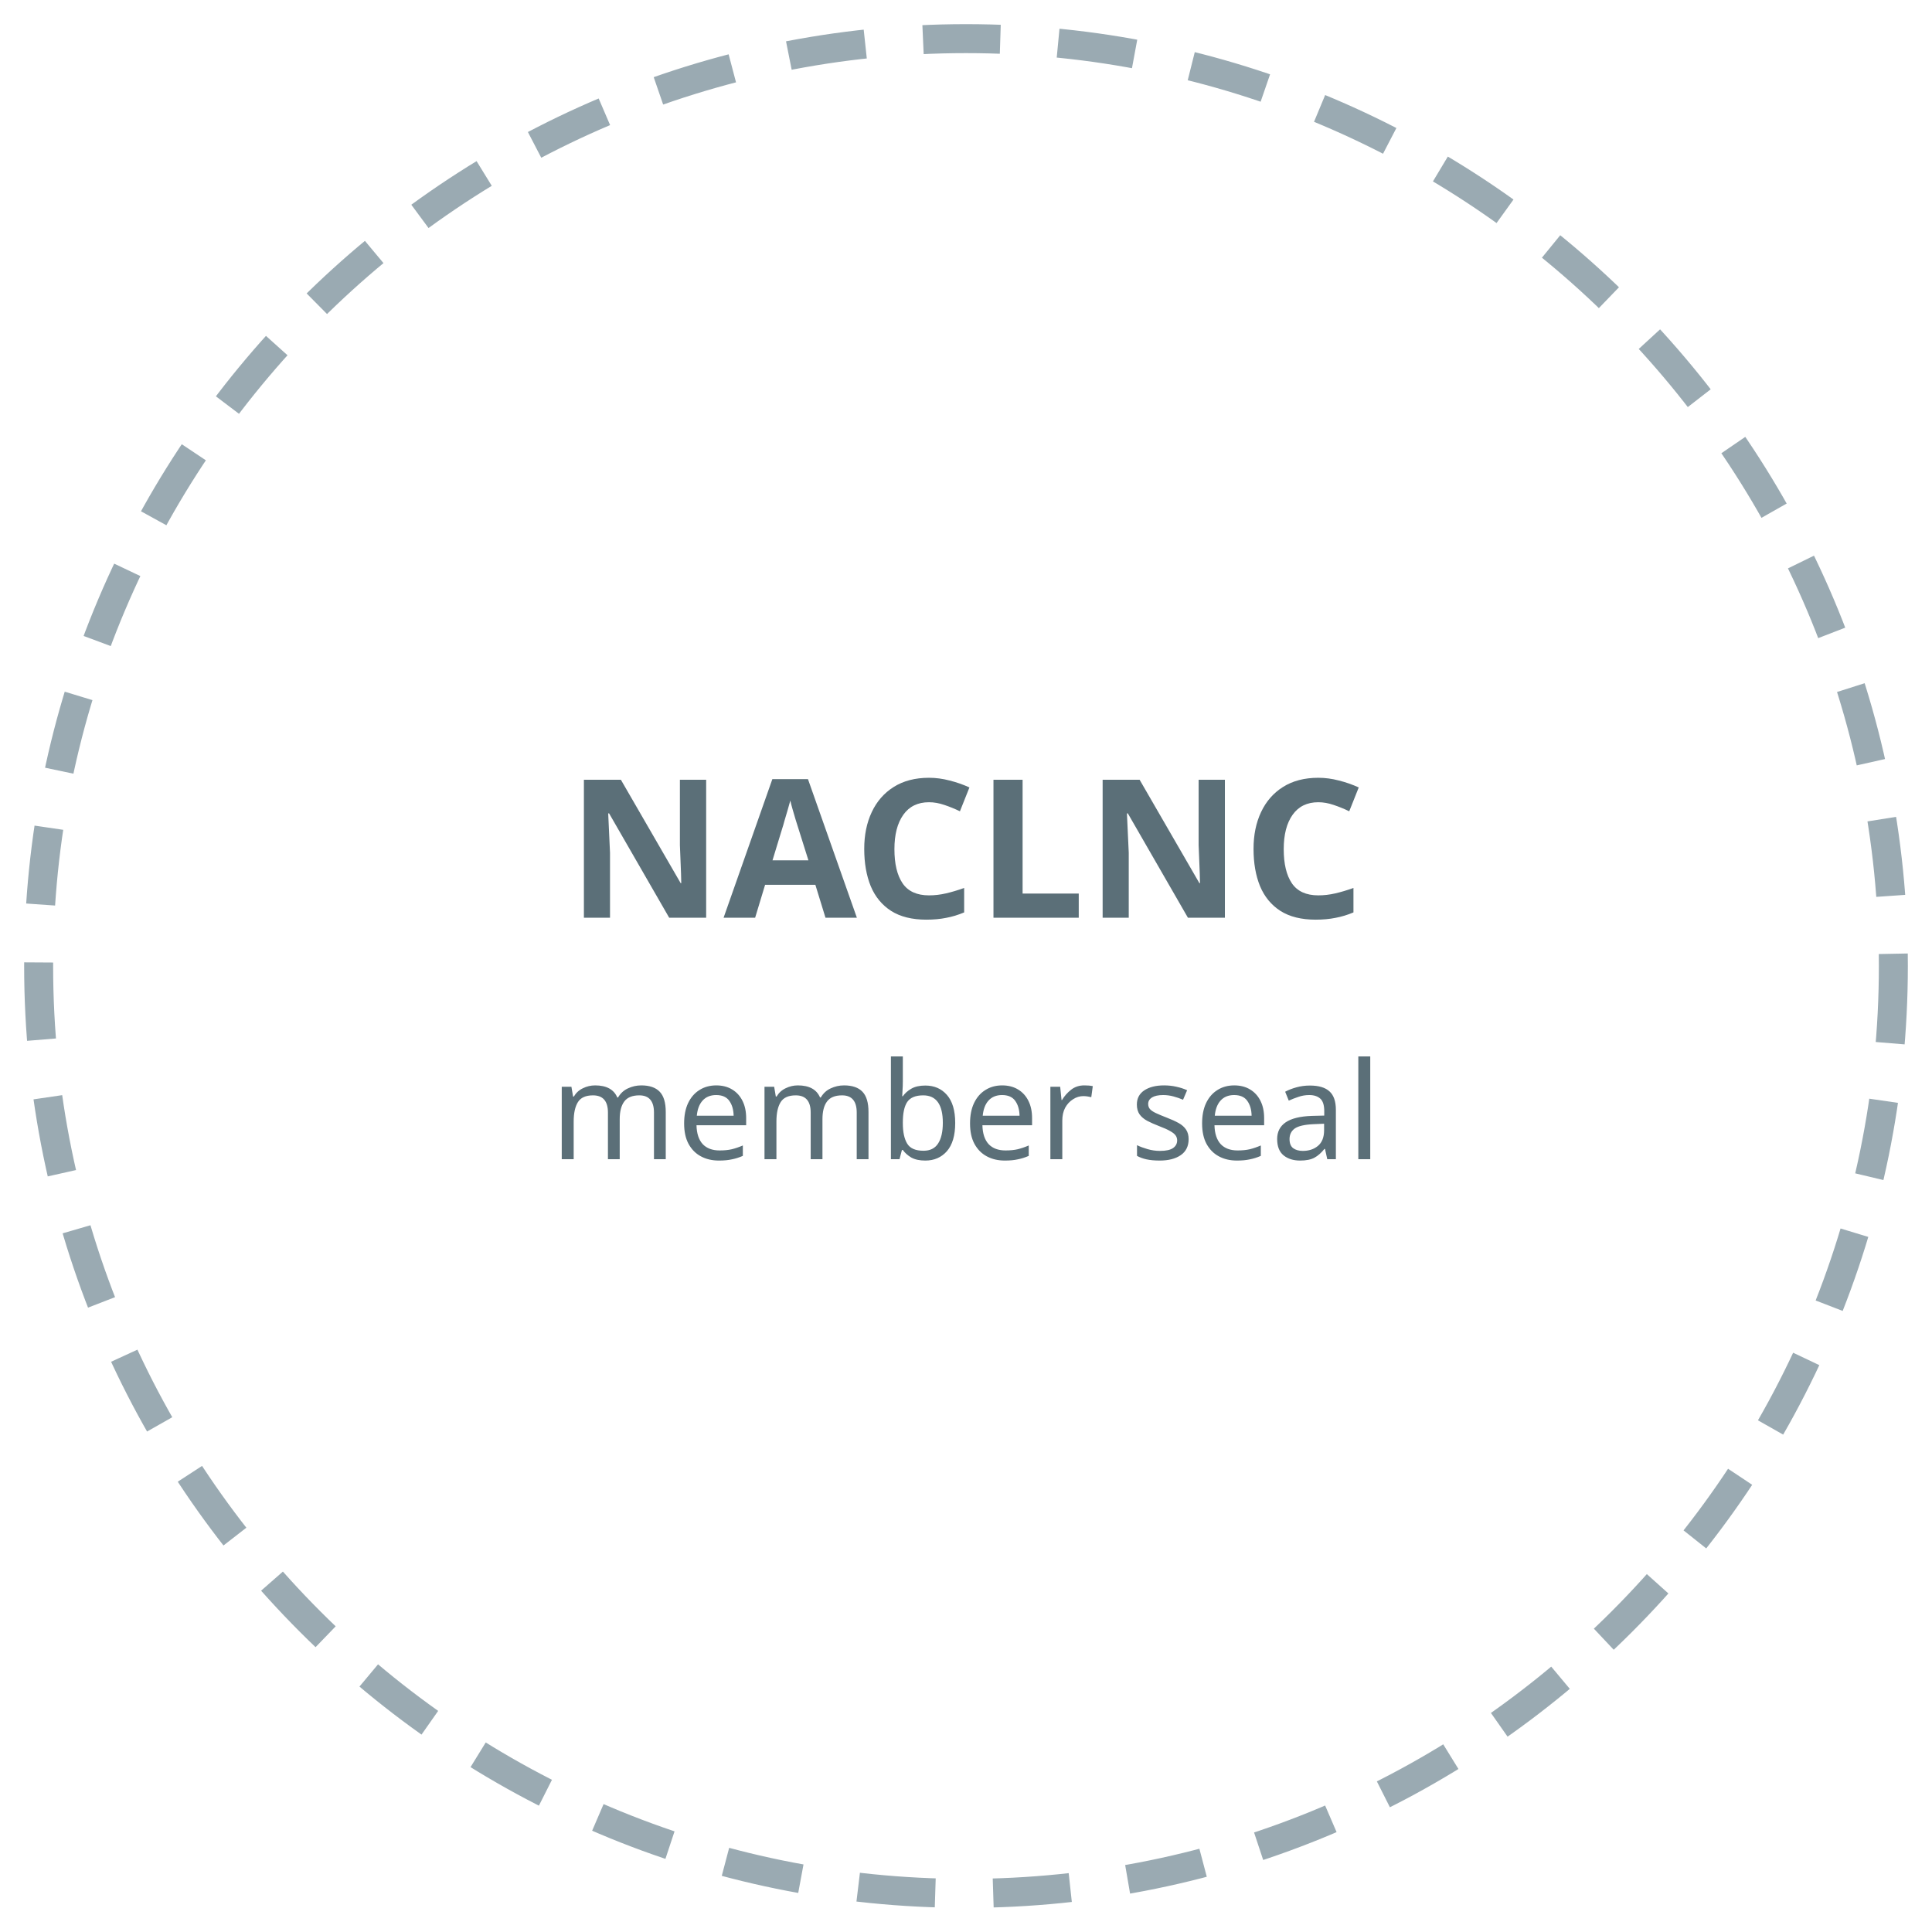
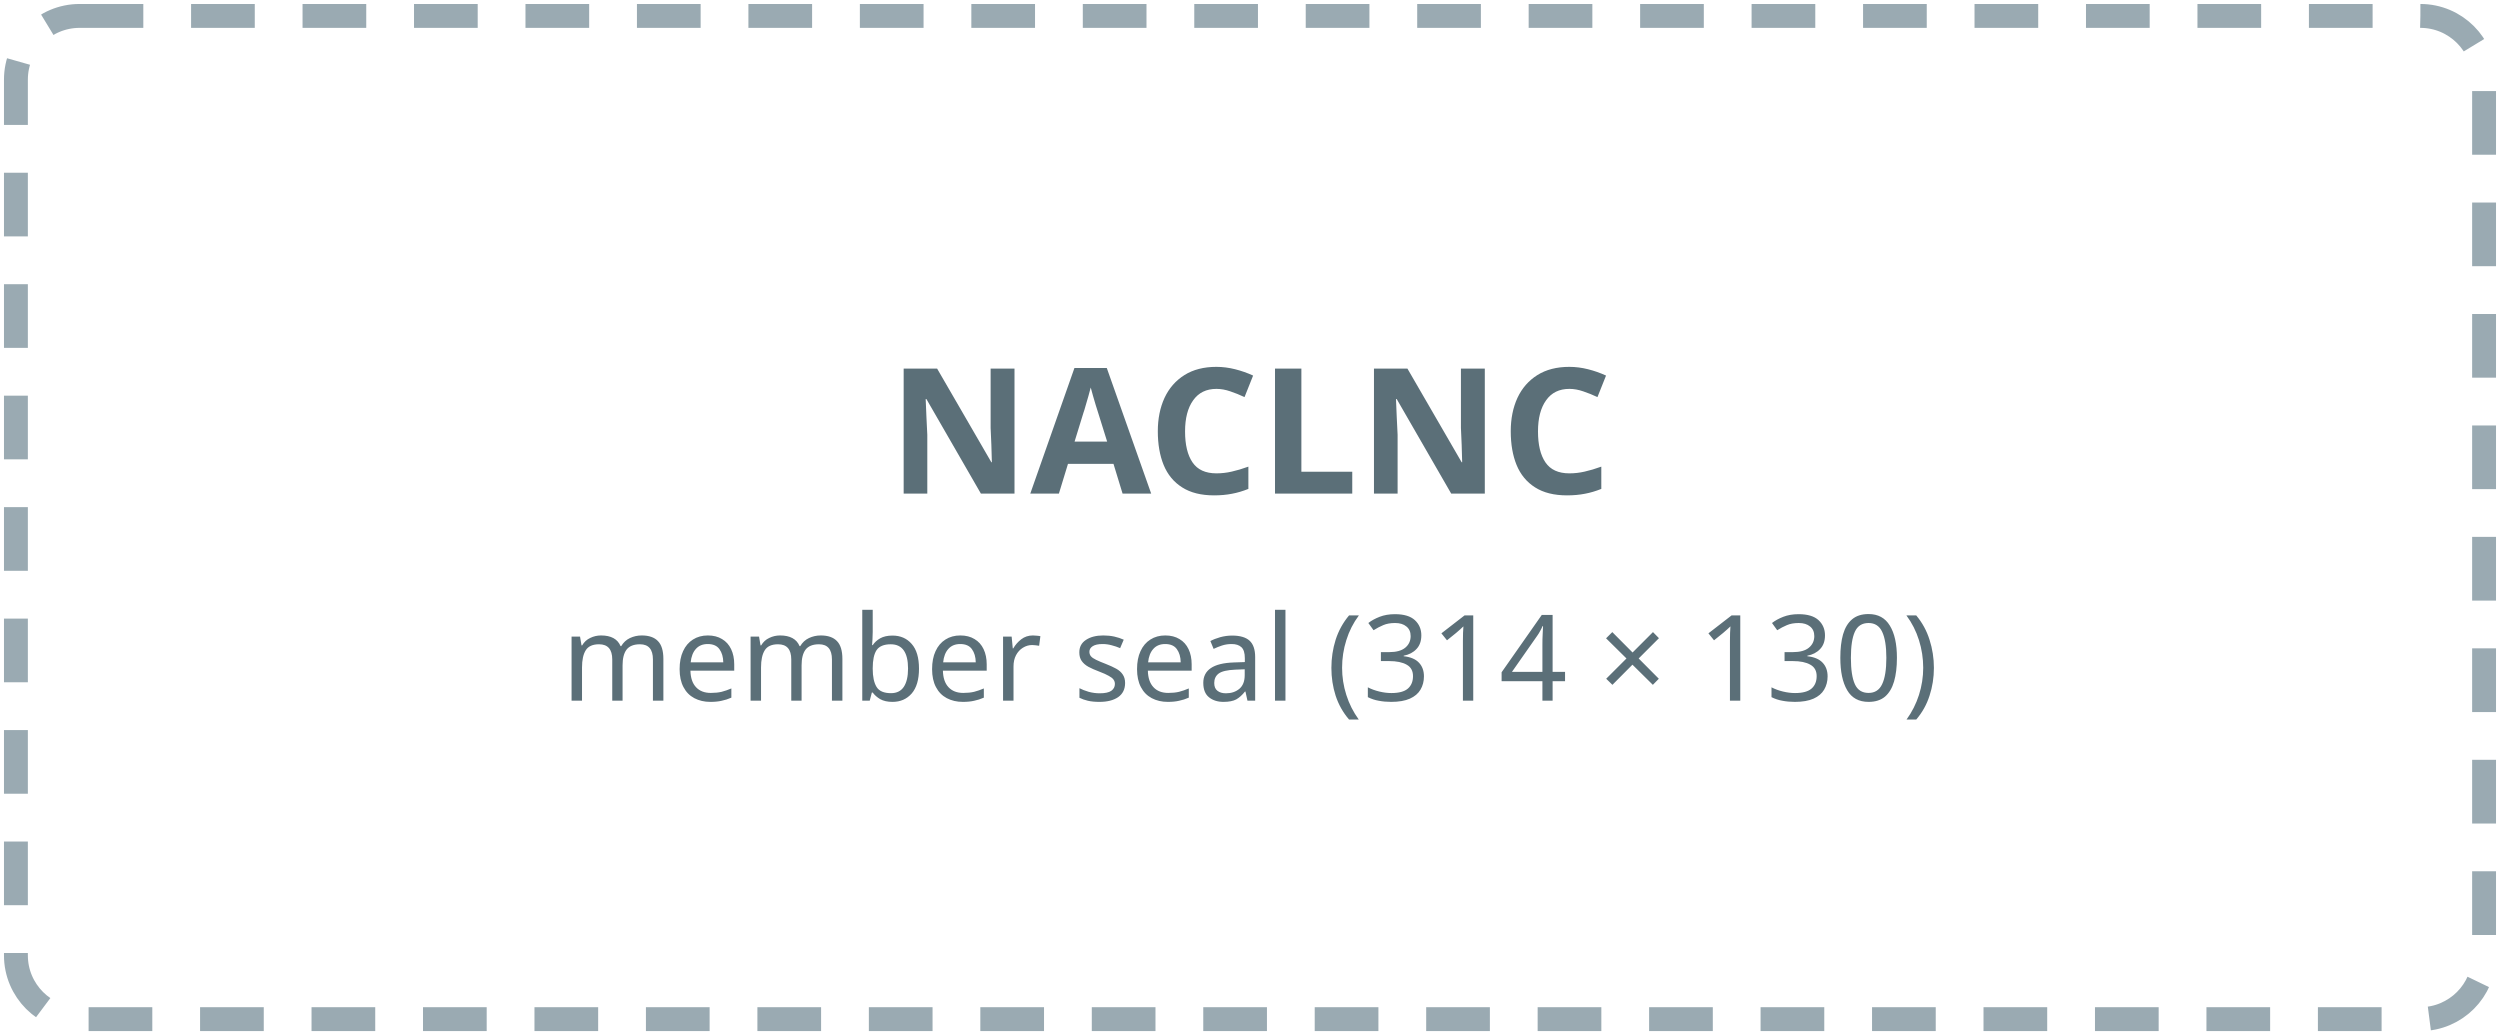
- <svg xmlns="http://www.w3.org/2000/svg" viewBox="0 0 200 200" role="img" aria-label="NACLNC member seal placeholder">
-   <circle cx="100" cy="100" r="96" fill="none" stroke="#9aaab2" stroke-width="3" stroke-dasharray="8 6" />
-   <text x="100" y="95" text-anchor="middle" font-family="sans-serif" font-size="20" font-weight="600" fill="#5b6f78">NACLNC</text>
-   <text x="100" y="120" text-anchor="middle" font-family="sans-serif" font-size="14" fill="#5b6f78">member seal</text>
+ <svg xmlns="http://www.w3.org/2000/svg" viewBox="0 0 314 130" role="img" aria-label="NACLNC member seal placeholder">
+   <rect x="2" y="2" width="310" height="126" rx="8" fill="none" stroke="#9aaab2" stroke-width="3" stroke-dasharray="8 6" />
+   <text x="157" y="62" text-anchor="middle" font-family="sans-serif" font-size="22" font-weight="600" fill="#5b6f78">NACLNC</text>
+   <text x="157" y="88" text-anchor="middle" font-family="sans-serif" font-size="15" fill="#5b6f78">member seal (314 × 130)</text>
</svg>
